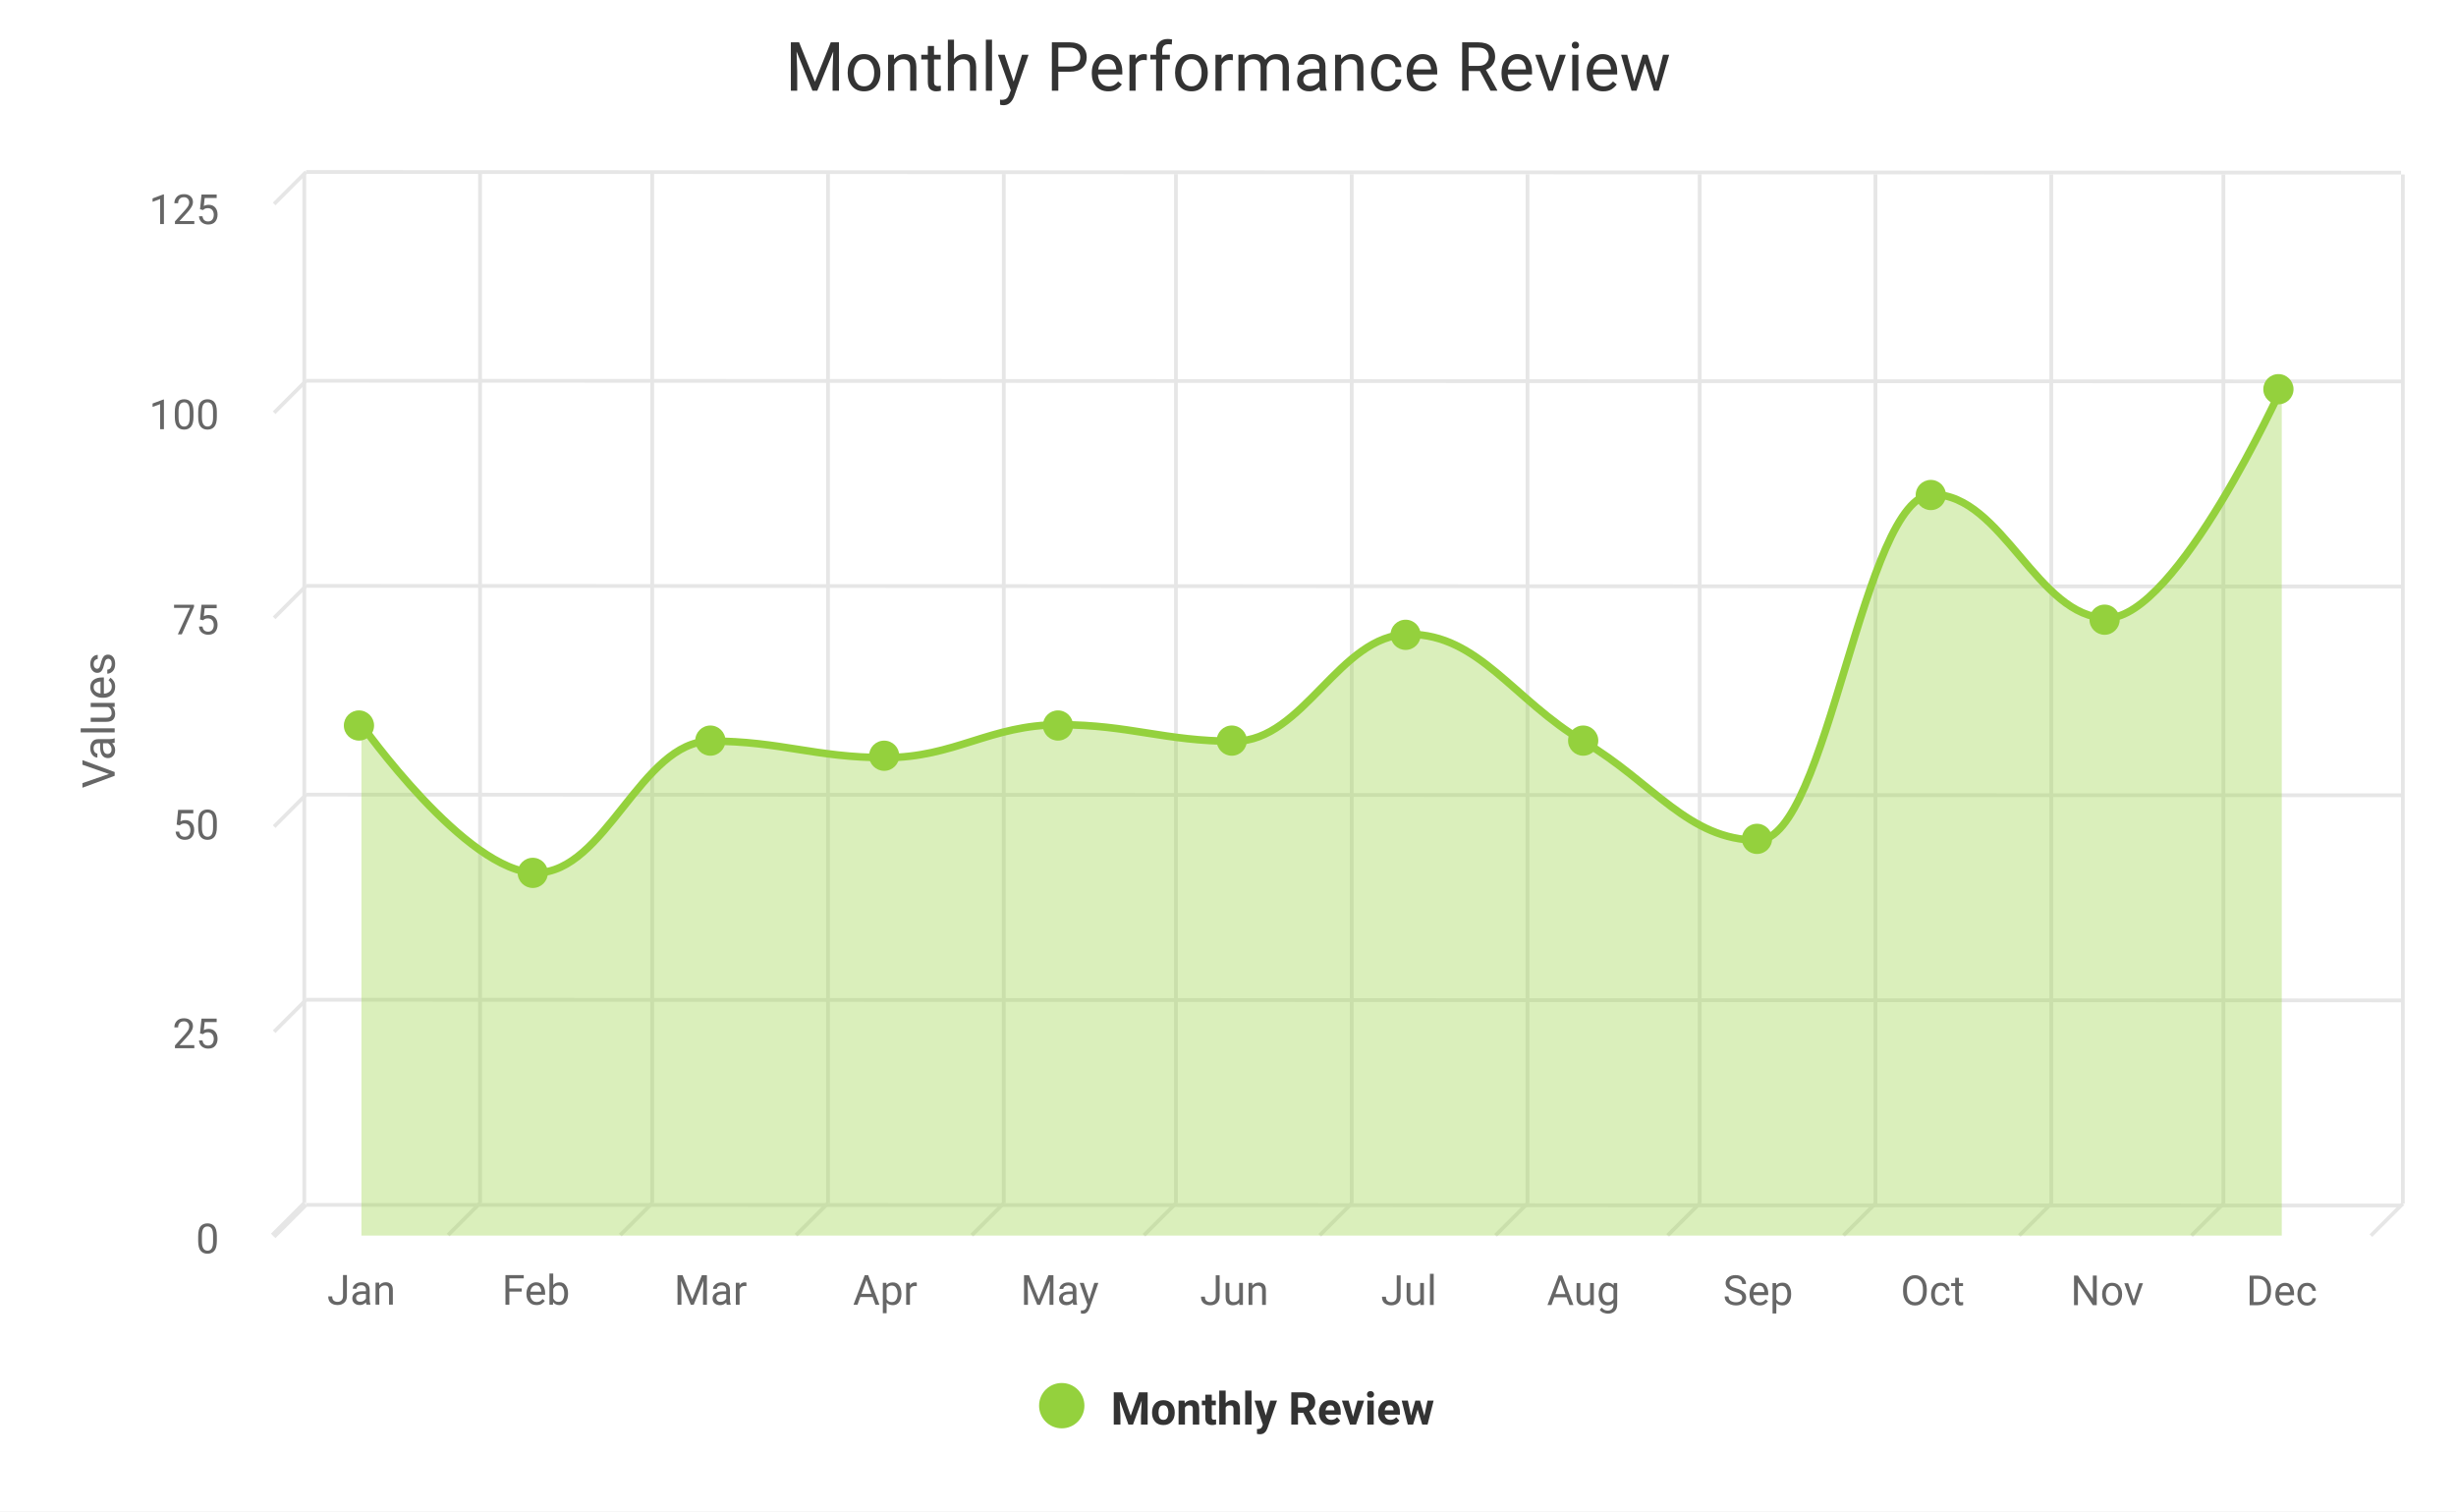
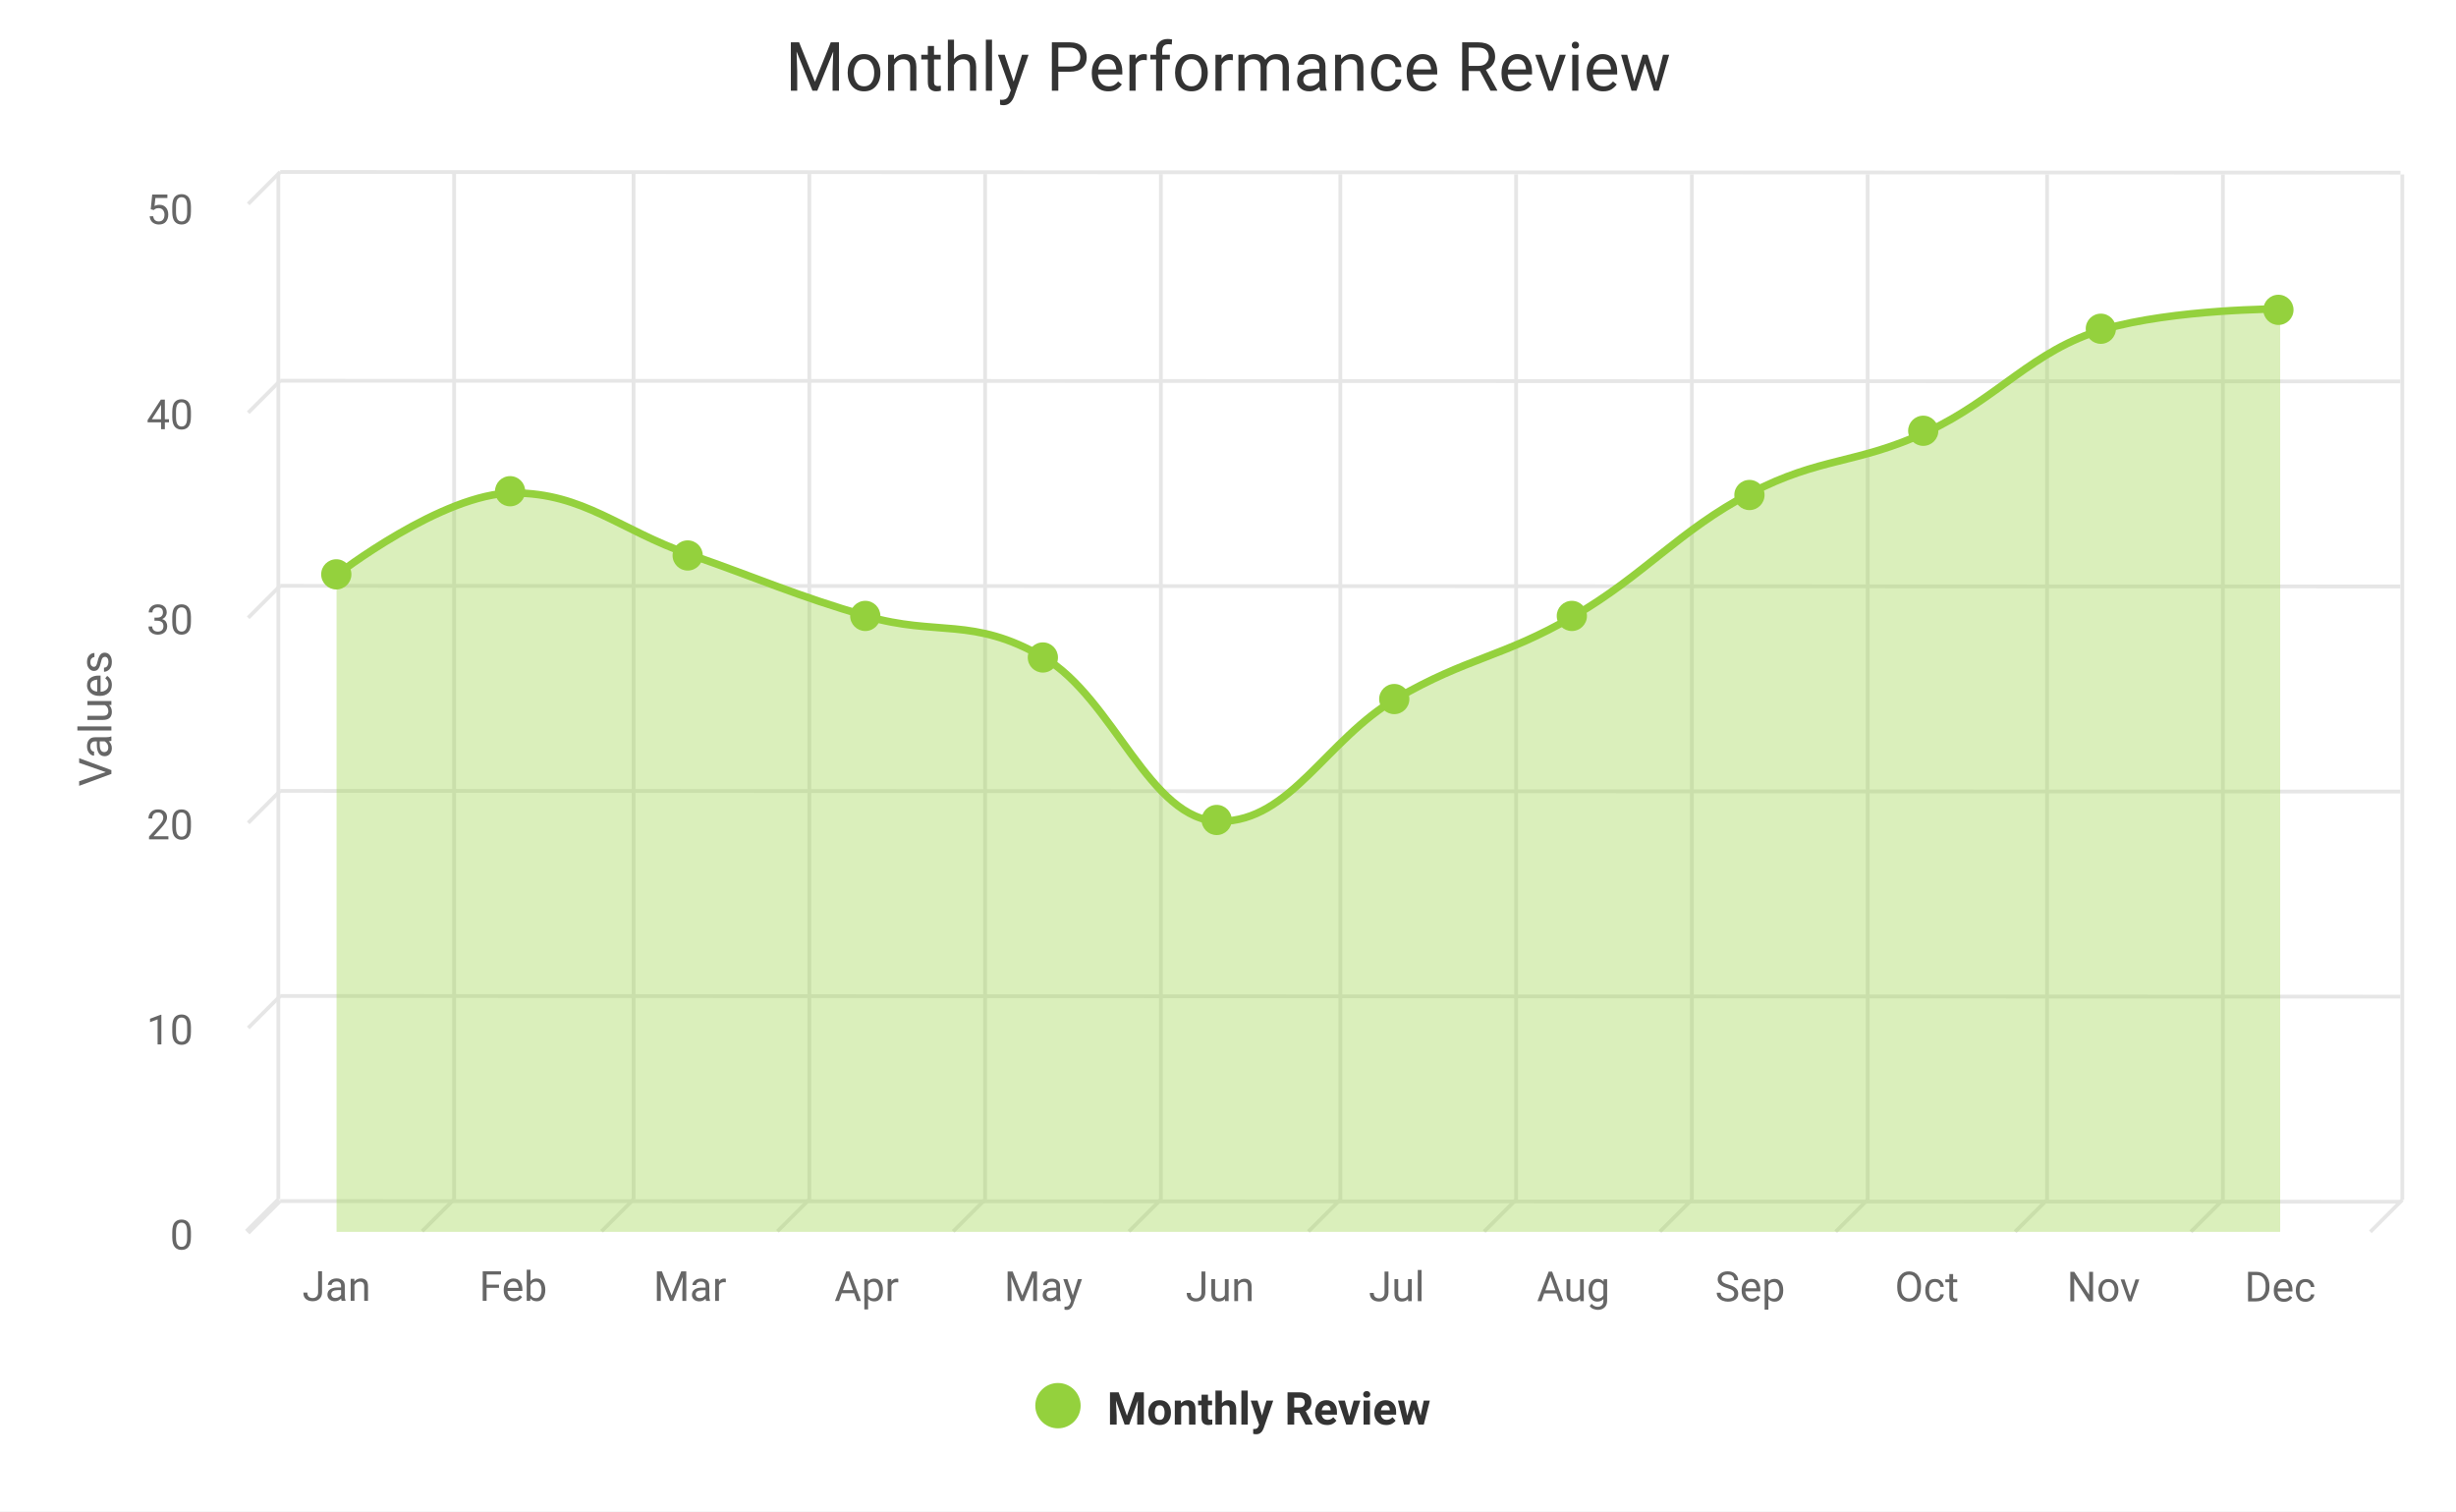
<svg xmlns="http://www.w3.org/2000/svg" version="1.1" class="highcharts-root" style="font-family: Roboto; font-size: 12px;" width="650" height="400" viewBox="0 0 650 400" aria-label="Interactive chart" aria-hidden="false">
  <defs aria-hidden="true">
-     <clipPath id="highcharts-kb8c72h-1625-">
+     <clipPath id="highcharts-o9u6zjk-2485-">
      <rect x="0" y="0" width="650" height="400" fill="none" />
    </clipPath>
-     <clipPath id="highcharts-kb8c72h-1638-">
+     <clipPath id="highcharts-o9u6zjk-2498-">
      <rect x="0" y="0" width="650" height="400" fill="none" />
    </clipPath>
  </defs>
  <rect fill="#ffffff" class="highcharts-background" x="0" y="0" width="650" height="400" rx="0" ry="0" aria-hidden="true" />
  <g stroke-linejoin="round" class="highcharts-3d-frame highcharts-3d-frame-bottom" data-z-index="-1000" aria-hidden="true">
-     <path fill="none" d="M 71.582 327.8 L 626.99 327.969 L 635.466 319.494 L 80.058 319.325 Z" visibility="hidden" />
-     <path fill="none" d="M 81.01 318.373 L 635.449 318.542 L 626.99 327 L 72.551 326.831 Z" />
-     <path fill="none" d="M 71.582 327.8 L 80.058 319.325 L 81.01 318.373 L 72.551 326.831 Z" visibility="hidden" />
-     <path fill="none" d="M 635.466 319.494 L 626.99 327.969 L 626.99 327 L 635.449 318.542 Z" />
-     <path fill="none" d="M 626.99 327.969 L 71.582 327.8 L 72.551 326.831 L 626.99 327 Z" />
-     <path fill="none" d="M 80.058 319.325 L 635.466 319.494 L 635.449 318.542 L 81.01 318.373 Z" visibility="hidden" />
+     <path fill="none" d="M 64.723 326.798 L 626.85 326.969 L 635.325 318.495 L 73.198 318.324 Z" visibility="hidden" />
+     <path fill="none" d="M 74.15 317.372 L 635.308 317.543 L 626.85 326 L 65.692 325.829 Z" />
+     <path fill="none" d="M 64.723 326.798 L 73.198 318.324 L 74.15 317.372 L 65.692 325.829 Z" visibility="hidden" />
+     <path fill="none" d="M 635.325 318.495 L 626.85 326.969 L 626.85 326 L 635.308 317.543 Z" />
+     <path fill="none" d="M 626.85 326.969 L 64.723 326.798 L 65.692 325.829 L 626.85 326 Z" />
+     <path fill="none" d="M 73.198 318.324 L 635.325 318.495 L 635.308 317.543 L 74.15 317.372 Z" visibility="hidden" />
  </g>
  <g stroke-linejoin="round" class="highcharts-3d-frame highcharts-3d-frame-left" data-z-index="-1000" aria-hidden="true">
-     <path fill="none" d="M 71.582 327.8 L 72.551 326.831 L 81.01 318.373 L 80.058 319.325 Z" visibility="hidden" />
-     <path fill="none" d="M 80.058 45.983 L 81.01 46 L 72.551 54.458 L 71.582 54.458 Z" />
-     <path fill="none" d="M 80.058 319.325 L 80.058 45.983 L 71.582 54.458 L 71.582 327.8 Z" visibility="hidden" />
-     <path fill="none" d="M 81.01 46 L 81.01 318.373 L 72.551 326.831 L 72.551 54.458 Z" />
-     <path fill="none" d="M 71.582 327.8 L 71.582 54.458 L 72.551 54.458 L 72.551 326.831 Z" />
-     <path fill="none" d="M 80.058 45.983 L 80.058 319.325 L 81.01 318.373 L 81.01 46 Z" visibility="hidden" />
+     <path fill="none" d="M 64.723 326.798 L 65.692 325.829 L 74.15 317.372 L 73.198 318.324 Z" visibility="hidden" />
+     <path fill="none" d="M 73.198 45.983 L 74.15 46 L 65.692 54.457 L 64.723 54.457 Z" />
+     <path fill="none" d="M 73.198 318.324 L 73.198 45.983 L 64.723 54.457 L 64.723 326.798 Z" visibility="hidden" />
+     <path fill="none" d="M 74.15 46 L 74.15 317.372 L 65.692 325.829 L 65.692 54.457 Z" />
+     <path fill="none" d="M 64.723 326.798 L 64.723 54.457 L 65.692 54.457 L 65.692 325.829 Z" />
+     <path fill="none" d="M 73.198 45.983 L 73.198 318.324 L 74.15 317.372 L 74.15 46 Z" visibility="hidden" />
  </g>
  <g stroke-linejoin="round" class="highcharts-3d-frame highcharts-3d-frame-back" data-z-index="-1000" aria-hidden="true">
-     <path fill="none" d="M 635.466 319.494 L 80.058 319.325 L 81.01 318.373 L 635.449 318.542 Z" visibility="hidden" />
-     <path fill="none" d="M 80.058 45.983 L 635.466 46.152 L 635.449 46.169 L 81.01 46 Z" />
-     <path fill="none" d="M 80.058 319.325 L 80.058 45.983 L 81.01 46 L 81.01 318.373 Z" visibility="hidden" />
-     <path fill="none" d="M 635.466 46.152 L 635.466 319.494 L 635.449 318.542 L 635.449 46.169 Z" />
-     <path fill="none" d="M 81.01 46 L 635.449 46.169 L 635.449 318.542 L 81.01 318.373 Z" />
-     <path fill="none" d="M 80.058 319.325 L 635.466 319.494 L 635.466 46.152 L 80.058 45.983 Z" visibility="hidden" />
+     <path fill="none" d="M 635.325 318.495 L 73.198 318.324 L 74.15 317.372 L 635.308 317.543 Z" visibility="hidden" />
+     <path fill="none" d="M 73.198 45.983 L 635.325 46.154 L 635.308 46.171 L 74.15 46 Z" />
+     <path fill="none" d="M 73.198 318.324 L 73.198 45.983 L 74.15 46 L 74.15 317.372 Z" visibility="hidden" />
+     <path fill="none" d="M 635.325 46.154 L 635.325 318.495 L 635.308 317.543 L 635.308 46.171 Z" />
+     <path fill="none" d="M 74.15 46 L 635.308 46.171 L 635.308 317.543 L 74.15 317.372 Z" />
+     <path fill="none" d="M 73.198 318.324 L 635.325 318.495 L 635.325 46.154 L 73.198 45.983 Z" visibility="hidden" />
  </g>
-   <rect fill="none" class="highcharts-plot-background" x="68" y="46" width="572" height="281" aria-hidden="true" />
+   <rect fill="none" class="highcharts-plot-background" x="61" y="46" width="579" height="280" aria-hidden="true" />
  <g class="highcharts-pane-group" data-z-index="0" aria-hidden="true" />
  <g class="highcharts-grid highcharts-xaxis-grid" data-z-index="1" aria-hidden="true">
-     <path fill="none" stroke="#e6e6e6" stroke-width="1" stroke-dasharray="none" data-z-index="1" class="highcharts-grid-line" d="M 127.052 46.014 L 127.052 318.387 M 118.593 326.845 L 127.052 318.387" opacity="1" />
-     <path fill="none" stroke="#e6e6e6" stroke-width="1" stroke-dasharray="none" data-z-index="1" class="highcharts-grid-line" d="M 172.609 46.028 L 172.609 318.401 M 164.15 326.859 L 172.609 318.401" opacity="1" />
-     <path fill="none" stroke="#e6e6e6" stroke-width="1" stroke-dasharray="none" data-z-index="1" class="highcharts-grid-line" d="M 219.135 46.042 L 219.135 318.415 M 210.676 326.873 L 219.135 318.415" opacity="1" />
-     <path fill="none" stroke="#e6e6e6" stroke-width="1" stroke-dasharray="none" data-z-index="1" class="highcharts-grid-line" d="M 265.662 46.056 L 265.662 318.429 M 257.202 326.887 L 265.662 318.429" opacity="1" />
-     <path fill="none" stroke="#e6e6e6" stroke-width="1" stroke-dasharray="none" data-z-index="1" class="highcharts-grid-line" d="M 311.219 46.07 L 311.219 318.443 M 302.759 326.901 L 311.219 318.443" opacity="1" />
-     <path fill="none" stroke="#e6e6e6" stroke-width="1" stroke-dasharray="none" data-z-index="1" class="highcharts-grid-line" d="M 357.745 46.084 L 357.745 318.457 M 349.286 326.915 L 357.745 318.457" opacity="1" />
-     <path fill="none" stroke="#e6e6e6" stroke-width="1" stroke-dasharray="none" data-z-index="1" class="highcharts-grid-line" d="M 404.271 46.098 L 404.271 318.471 M 395.812 326.93 L 404.271 318.471" opacity="1" />
-     <path fill="none" stroke="#e6e6e6" stroke-width="1" stroke-dasharray="none" data-z-index="1" class="highcharts-grid-line" d="M 449.828 46.112 L 449.828 318.485 M 441.369 326.943 L 449.828 318.485" opacity="1" />
-     <path fill="none" stroke="#e6e6e6" stroke-width="1" stroke-dasharray="none" data-z-index="1" class="highcharts-grid-line" d="M 496.355 46.127 L 496.355 318.499 M 487.895 326.958 L 496.355 318.499" opacity="1" />
-     <path fill="none" stroke="#e6e6e6" stroke-width="1" stroke-dasharray="none" data-z-index="1" class="highcharts-grid-line" d="M 542.881 46.141 L 542.881 318.514 M 534.422 326.972 L 542.881 318.514" opacity="1" />
-     <path fill="none" stroke="#e6e6e6" stroke-width="1" stroke-dasharray="none" data-z-index="1" class="highcharts-grid-line" d="M 588.438 46.155 L 588.438 318.527 M 579.979 326.986 L 588.438 318.527" opacity="1" />
-     <path fill="none" stroke="#e6e6e6" stroke-width="1" stroke-dasharray="none" data-z-index="1" class="highcharts-grid-line" d="M 635.934 46.169 L 635.934 318.542 M 627.474 327 L 635.934 318.542" opacity="1" />
-     <path fill="none" stroke="#e6e6e6" stroke-width="1" stroke-dasharray="none" data-z-index="1" class="highcharts-grid-line" d="M 80.526 46 L 80.526 318.373 M 72.066 326.831 L 80.526 318.373" opacity="1" />
+     <path fill="none" stroke="#e6e6e6" stroke-width="1" stroke-dasharray="none" data-z-index="1" class="highcharts-grid-line" d="M 120.187 46.014 L 120.187 317.386 M 111.728 325.843 L 120.187 317.386" opacity="1" />
+     <path fill="none" stroke="#e6e6e6" stroke-width="1" stroke-dasharray="none" data-z-index="1" class="highcharts-grid-line" d="M 167.677 46.028 L 167.677 317.4 M 159.218 325.858 L 167.677 317.4" opacity="1" />
+     <path fill="none" stroke="#e6e6e6" stroke-width="1" stroke-dasharray="none" data-z-index="1" class="highcharts-grid-line" d="M 214.197 46.043 L 214.197 317.414 M 205.739 325.872 L 214.197 317.414" opacity="1" />
+     <path fill="none" stroke="#e6e6e6" stroke-width="1" stroke-dasharray="none" data-z-index="1" class="highcharts-grid-line" d="M 260.718 46.057 L 260.718 317.429 M 252.26 325.886 L 260.718 317.429" opacity="1" />
+     <path fill="none" stroke="#e6e6e6" stroke-width="1" stroke-dasharray="none" data-z-index="1" class="highcharts-grid-line" d="M 307.239 46.071 L 307.239 317.443 M 298.781 325.9 L 307.239 317.443" opacity="1" />
+     <path fill="none" stroke="#e6e6e6" stroke-width="1" stroke-dasharray="none" data-z-index="1" class="highcharts-grid-line" d="M 354.729 46.085 L 354.729 317.457 M 346.271 325.915 L 354.729 317.457" opacity="1" />
+     <path fill="none" stroke="#e6e6e6" stroke-width="1" stroke-dasharray="none" data-z-index="1" class="highcharts-grid-line" d="M 401.25 46.1 L 401.25 317.471 M 392.792 325.929 L 401.25 317.471" opacity="1" />
+     <path fill="none" stroke="#e6e6e6" stroke-width="1" stroke-dasharray="none" data-z-index="1" class="highcharts-grid-line" d="M 447.771 46.114 L 447.771 317.486 M 439.312 325.943 L 447.771 317.486" opacity="1" />
+     <path fill="none" stroke="#e6e6e6" stroke-width="1" stroke-dasharray="none" data-z-index="1" class="highcharts-grid-line" d="M 494.292 46.128 L 494.292 317.5 M 485.833 325.957 L 494.292 317.5" opacity="1" />
+     <path fill="none" stroke="#e6e6e6" stroke-width="1" stroke-dasharray="none" data-z-index="1" class="highcharts-grid-line" d="M 541.782 46.142 L 541.782 317.514 M 533.323 325.972 L 541.782 317.514" opacity="1" />
+     <path fill="none" stroke="#e6e6e6" stroke-width="1" stroke-dasharray="none" data-z-index="1" class="highcharts-grid-line" d="M 588.303 46.157 L 588.303 317.528 M 579.844 325.986 L 588.303 317.528" opacity="1" />
+     <path fill="none" stroke="#e6e6e6" stroke-width="1" stroke-dasharray="none" data-z-index="1" class="highcharts-grid-line" d="M 635.793 46.171 L 635.793 317.543 M 627.334 326 L 635.793 317.543" opacity="1" />
+     <path fill="none" stroke="#e6e6e6" stroke-width="1" stroke-dasharray="none" data-z-index="1" class="highcharts-grid-line" d="M 73.666 46 L 73.666 317.372 M 65.207 325.829 L 73.666 317.372" opacity="1" />
  </g>
  <g class="highcharts-grid highcharts-zaxis-grid" data-z-index="1" aria-hidden="true" />
  <g class="highcharts-grid highcharts-yaxis-grid" data-z-index="1" aria-hidden="true">
-     <path fill="none" stroke="#e6e6e6" stroke-width="1" stroke-dasharray="none" data-z-index="1" class="highcharts-grid-line" d="M 81.01 318.857 L 635.449 319.026 M 72.551 327.316 L 81.01 318.857" opacity="1" />
-     <path fill="none" stroke="#e6e6e6" stroke-width="1" stroke-dasharray="none" data-z-index="1" class="highcharts-grid-line" d="M 81.01 264.577 L 635.449 264.746 M 72.551 273.035 L 81.01 264.577" opacity="1" />
-     <path fill="none" stroke="#e6e6e6" stroke-width="1" stroke-dasharray="none" data-z-index="1" class="highcharts-grid-line" d="M 81.01 210.296 L 635.449 210.465 M 72.551 218.754 L 81.01 210.296" opacity="1" />
-     <path fill="none" stroke="#e6e6e6" stroke-width="1" stroke-dasharray="none" data-z-index="1" class="highcharts-grid-line" d="M 81.01 155.046 L 635.449 155.215 M 72.551 163.504 L 81.01 155.046" opacity="1" />
-     <path fill="none" stroke="#e6e6e6" stroke-width="1" stroke-dasharray="none" data-z-index="1" class="highcharts-grid-line" d="M 81.01 100.765 L 635.449 100.934 M 72.551 109.224 L 81.01 100.765" opacity="1" />
-     <path fill="none" stroke="#e6e6e6" stroke-width="1" stroke-dasharray="none" data-z-index="1" class="highcharts-grid-line" d="M 81.01 45.515 L 635.449 45.684 M 72.551 53.974 L 81.01 45.515" opacity="1" />
+     <path fill="none" stroke="#e6e6e6" stroke-width="1" stroke-dasharray="none" data-z-index="1" class="highcharts-grid-line" d="M 74.15 317.856 L 635.308 318.027 M 65.692 326.314 L 74.15 317.856" opacity="1" />
+     <path fill="none" stroke="#e6e6e6" stroke-width="1" stroke-dasharray="none" data-z-index="1" class="highcharts-grid-line" d="M 74.15 263.582 L 635.308 263.753 M 65.692 272.039 L 74.15 263.582" opacity="1" />
+     <path fill="none" stroke="#e6e6e6" stroke-width="1" stroke-dasharray="none" data-z-index="1" class="highcharts-grid-line" d="M 74.15 209.308 L 635.308 209.479 M 65.692 217.765 L 74.15 209.308" opacity="1" />
+     <path fill="none" stroke="#e6e6e6" stroke-width="1" stroke-dasharray="none" data-z-index="1" class="highcharts-grid-line" d="M 74.15 155.033 L 635.308 155.204 M 65.692 163.491 L 74.15 155.033" opacity="1" />
+     <path fill="none" stroke="#e6e6e6" stroke-width="1" stroke-dasharray="none" data-z-index="1" class="highcharts-grid-line" d="M 74.15 100.759 L 635.308 100.93 M 65.692 109.216 L 74.15 100.759" opacity="1" />
+     <path fill="none" stroke="#e6e6e6" stroke-width="1" stroke-dasharray="none" data-z-index="1" class="highcharts-grid-line" d="M 74.15 45.515 L 635.308 45.686 M 65.692 53.973 L 74.15 45.515" opacity="1" />
  </g>
-   <rect fill="none" class="highcharts-plot-border" data-z-index="1" x="68" y="46" width="572" height="281" aria-hidden="true" />
+   <rect fill="none" class="highcharts-plot-border" data-z-index="1" x="61" y="46" width="579" height="280" aria-hidden="true" />
  <g class="highcharts-axis highcharts-xaxis" data-z-index="2" aria-hidden="true">
    <path fill="none" class="highcharts-axis-line" stroke="#ccd6eb" stroke-width="1" data-z-index="7" d="M 0 0" />
  </g>
  <g class="highcharts-axis highcharts-zaxis" data-z-index="2" aria-hidden="true">
    <path fill="none" class="highcharts-axis-line" data-z-index="7" d="M 0 0" />
  </g>
  <g class="highcharts-axis highcharts-yaxis" data-z-index="2" aria-hidden="true">
-     <text x="30.35" data-z-index="7" text-anchor="middle" transform="translate(0,0) rotate(270 30.34972 190.6447)" class="highcharts-axis-title" style="color: rgb(102, 102, 102); fill: rgb(102, 102, 102);" y="190.645" z="12.55">Values</text>
+     <text x="29.478" data-z-index="7" text-anchor="middle" transform="translate(0,0) rotate(270 29.47804 190.1432)" class="highcharts-axis-title" style="color: rgb(102, 102, 102); fill: rgb(102, 102, 102);" y="190.143" z="12.637">Values</text>
    <path fill="none" class="highcharts-axis-line" data-z-index="7" d="M 0 0" />
  </g>
  <g class="highcharts-series-group" data-z-index="3" aria-hidden="false">
-     <g class="highcharts-series highcharts-series-0 highcharts-areaspline-series" data-z-index="0.1" opacity="1" transform="translate(68,46) scale(1 1)" clip-path="url(#highcharts-kb8c72h-1638-)" aria-hidden="true">
-       <path fill="rgb(148,209,61)" fill-opacity="0.35" d="M 27.653 145.741 C 27.653 145.741 55.374 184.977 73.856 184.977 C 92.337 184.977 101.578 150.127 120.059 150.127 C 138.54 150.127 147.781 154.499 166.262 154.499 C 184.743 154.499 193.984 145.798 212.465 145.798 C 230.947 145.798 240.187 150.17 258.669 150.17 C 277.15 150.17 286.391 121.857 304.872 121.857 C 323.353 121.857 332.594 139.297 351.075 150.198 C 369.556 161.098 378.797 176.36 397.278 176.36 C 415.76 176.36 425 84.856 443.481 84.856 C 461.963 84.856 471.203 117.555 489.685 117.555 C 508.166 117.555 535.888 56.558 535.888 56.558 L 535.888 281 C 535.888 281 508.166 281 489.685 281 C 471.203 281 461.963 281 443.481 281 C 425 281 415.76 281 397.278 281 C 378.797 281 369.556 281 351.075 281 C 332.594 281 323.353 281 304.872 281 C 286.391 281 277.15 281 258.669 281 C 240.187 281 230.947 281 212.465 281 C 193.984 281 184.743 281 166.262 281 C 147.781 281 138.54 281 120.059 281 C 101.578 281 92.337 281 73.856 281 C 55.374 281 27.653 281 27.653 281 Z" class="highcharts-area" data-z-index="0" />
-       <path fill="none" d="M 27.653 145.741 C 27.653 145.741 55.374 184.977 73.856 184.977 C 92.337 184.977 101.578 150.127 120.059 150.127 C 138.54 150.127 147.781 154.499 166.262 154.499 C 184.743 154.499 193.984 145.798 212.465 145.798 C 230.947 145.798 240.187 150.17 258.669 150.17 C 277.15 150.17 286.391 121.857 304.872 121.857 C 323.353 121.857 332.594 139.297 351.075 150.198 C 369.556 161.098 378.797 176.36 397.278 176.36 C 415.76 176.36 425 84.856 443.481 84.856 C 461.963 84.856 471.203 117.555 489.685 117.555 C 508.166 117.555 535.888 56.558 535.888 56.558" class="highcharts-graph" data-z-index="1" stroke="#94d13d" stroke-width="2" stroke-linejoin="round" stroke-linecap="round" />
+     <g class="highcharts-series highcharts-series-0 highcharts-areaspline-series" data-z-index="0.1" opacity="1" transform="translate(61,46) scale(1 1)" clip-path="url(#highcharts-o9u6zjk-2498-)" aria-hidden="true">
+       <path fill="rgb(148,209,61)" fill-opacity="0.35" d="M 28.073 106.158 C 28.073 106.158 56.131 84.463 74.836 84.463 C 93.542 84.463 102.894 94.241 121.6 100.759 C 140.305 107.278 149.658 111.623 168.363 117.056 C 187.068 122.489 196.421 117.064 215.126 127.925 C 233.831 138.786 243.184 171.359 261.889 171.359 C 280.594 171.359 289.947 149.658 308.652 138.808 C 327.358 127.959 336.71 127.962 355.415 117.113 C 374.121 106.264 383.473 94.326 402.179 84.562 C 420.884 74.799 430.237 76.973 448.942 68.294 C 467.647 59.616 477 46.585 495.705 41.171 C 514.41 35.758 542.468 35.758 542.468 35.758 L 542.468 280 C 542.468 280 514.41 280 495.705 280 C 477 280 467.647 280 448.942 280 C 430.237 280 420.884 280 402.179 280 C 383.473 280 374.121 280 355.415 280 C 336.71 280 327.358 280 308.652 280 C 289.947 280 280.594 280 261.889 280 C 243.184 280 233.831 280 215.126 280 C 196.421 280 187.068 280 168.363 280 C 149.658 280 140.305 280 121.6 280 C 102.894 280 93.542 280 74.836 280 C 56.131 280 28.073 280 28.073 280 Z" class="highcharts-area" data-z-index="0" />
+       <path fill="none" d="M 28.073 106.158 C 28.073 106.158 56.131 84.463 74.836 84.463 C 93.542 84.463 102.894 94.241 121.6 100.759 C 140.305 107.278 149.658 111.623 168.363 117.056 C 187.068 122.489 196.421 117.064 215.126 127.925 C 233.831 138.786 243.184 171.359 261.889 171.359 C 280.594 171.359 289.947 149.658 308.652 138.808 C 327.358 127.959 336.71 127.962 355.415 117.113 C 374.121 106.264 383.473 94.326 402.179 84.562 C 420.884 74.799 430.237 76.973 448.942 68.294 C 467.647 59.616 477 46.585 495.705 41.171 C 514.41 35.758 542.468 35.758 542.468 35.758" class="highcharts-graph" data-z-index="1" stroke="#94d13d" stroke-width="2" stroke-linejoin="round" stroke-linecap="round" />
    </g>
-     <g class="highcharts-markers highcharts-series-0 highcharts-areaspline-series" data-z-index="0.1" opacity="1" transform="translate(68,46) scale(1 1)" clip-path="none" aria-hidden="false">
-       <path fill="#94d13d" d="M 27 150 A 4 4 0 1 1 27.004 150 Z" opacity="1" class="highcharts-point" tabindex="-1" role="img" aria-label="Jan, 62 units. Monthly Review." style="outline: none;" />
-       <path fill="#94d13d" d="M 73 189 A 4 4 0 1 1 73.004 189 Z" opacity="1" class="highcharts-point" tabindex="-1" role="img" aria-label="Feb, 44 units. Monthly Review." style="outline: none;" />
-       <path fill="#94d13d" d="M 120 154 A 4 4 0 1 1 120.004 154 Z" opacity="1" class="highcharts-point" tabindex="-1" role="img" aria-label="Mar, 60 units. Monthly Review." style="outline: none;" />
-       <path fill="#94d13d" d="M 166 158 A 4 4 0 1 1 166.004 158 Z" opacity="1" class="highcharts-point" tabindex="-1" role="img" aria-label="Apr, 58 units. Monthly Review." style="outline: none;" />
-       <path fill="#94d13d" d="M 212 150 A 4 4 0 1 1 212.004 150 Z" opacity="1" class="highcharts-point" tabindex="-1" role="img" aria-label="May, 62 units. Monthly Review." style="outline: none;" />
-       <path fill="#94d13d" d="M 258 154 A 4 4 0 1 1 258.004 154 Z" opacity="1" class="highcharts-point" tabindex="-1" role="img" aria-label="Jun, 60 units. Monthly Review." style="outline: none;" />
-       <path fill="#94d13d" d="M 304 126 A 4 4 0 1 1 304.004 126 Z" opacity="1" class="highcharts-point" tabindex="-1" role="img" aria-label="Jul, 73 units. Monthly Review." style="outline: none;" />
-       <path fill="#94d13d" d="M 351 154 A 4 4 0 1 1 351.004 154 Z" opacity="1" class="highcharts-point" tabindex="-1" role="img" aria-label="Aug, 60 units. Monthly Review." style="outline: none;" />
-       <path fill="#94d13d" d="M 397 180 A 4 4 0 1 1 397.004 180 Z" opacity="1" class="highcharts-point" tabindex="-1" role="img" aria-label="Sep, 48 units. Monthly Review." style="outline: none;" />
-       <path fill="#94d13d" d="M 443 89 A 4 4 0 1 1 443.004 89 Z" opacity="1" class="highcharts-point" tabindex="-1" role="img" aria-label="Oct, 90 units. Monthly Review." style="outline: none;" />
-       <path fill="#94d13d" d="M 489 122 A 4 4 0 1 1 489.004 122 Z" opacity="1" class="highcharts-point" tabindex="-1" role="img" aria-label="Nov, 75 units. Monthly Review." style="outline: none;" />
-       <path fill="#94d13d" d="M 535 61 A 4 4 0 1 1 535.004 61 Z" opacity="1" class="highcharts-point" tabindex="-1" role="img" aria-label="Dec, 103 units. Monthly Review." style="outline: none;" />
+     <g class="highcharts-markers highcharts-series-0 highcharts-areaspline-series" data-z-index="0.1" opacity="1" transform="translate(61,46) scale(1 1)" clip-path="none" aria-hidden="false">
+       <path fill="#94d13d" d="M 28 110 A 4 4 0 1 1 28.004 110 Z" opacity="1" class="highcharts-point" tabindex="-1" role="img" aria-label="Jan, 32 units. Monthly Review." style="outline: none;" />
+       <path fill="#94d13d" d="M 74 88 A 4 4 0 1 1 74.004 88 Z" opacity="1" class="highcharts-point" tabindex="-1" role="img" aria-label="Feb, 36 units. Monthly Review." style="outline: none;" />
+       <path fill="#94d13d" d="M 121 105 A 4 4 0 1 1 121.004 105 Z" opacity="1" class="highcharts-point" tabindex="-1" role="img" aria-label="Mar, 33 units. Monthly Review." style="outline: none;" />
+       <path fill="#94d13d" d="M 168 121 A 4 4 0 1 1 168.004 121 Z" opacity="1" class="highcharts-point" tabindex="-1" role="img" aria-label="Apr, 30 units. Monthly Review." style="outline: none;" />
+       <path fill="#94d13d" d="M 215 132 A 4 4 0 1 1 215.004 132 Z" opacity="1" class="highcharts-point" tabindex="-1" role="img" aria-label="May, 28 units. Monthly Review." style="outline: none;" />
+       <path fill="#94d13d" d="M 261 175 A 4 4 0 1 1 261.004 175 Z" opacity="1" class="highcharts-point" tabindex="-1" role="img" aria-label="Jun, 20 units. Monthly Review." style="outline: none;" />
+       <path fill="#94d13d" d="M 308 143 A 4 4 0 1 1 308.004 143 Z" opacity="1" class="highcharts-point" tabindex="-1" role="img" aria-label="Jul, 26 units. Monthly Review." style="outline: none;" />
+       <path fill="#94d13d" d="M 355 121 A 4 4 0 1 1 355.004 121 Z" opacity="1" class="highcharts-point" tabindex="-1" role="img" aria-label="Aug, 30 units. Monthly Review." style="outline: none;" />
+       <path fill="#94d13d" d="M 402 89 A 4 4 0 1 1 402.004 89 Z" opacity="1" class="highcharts-point" tabindex="-1" role="img" aria-label="Sep, 36 units. Monthly Review." style="outline: none;" />
+       <path fill="#94d13d" d="M 448 72 A 4 4 0 1 1 448.004 72 Z" opacity="1" class="highcharts-point" tabindex="-1" role="img" aria-label="Oct, 39 units. Monthly Review." style="outline: none;" />
+       <path fill="#94d13d" d="M 495 45 A 4 4 0 1 1 495.004 45 Z" opacity="1" class="highcharts-point" tabindex="-1" role="img" aria-label="Nov, 44 units. Monthly Review." style="outline: none;" />
+       <path fill="#94d13d" d="M 542 40 A 4 4 0 1 1 542.004 40 Z" opacity="1" class="highcharts-point" tabindex="-1" role="img" aria-label="Dec, 45 units. Monthly Review." style="outline: none;" />
    </g>
  </g>
  <text x="325" text-anchor="middle" class="highcharts-title" data-z-index="4" style="color: rgb(51, 51, 51); font-size: 18px; fill: rgb(51, 51, 51);" y="24" aria-hidden="true">Monthly Performance Review</text>
  <text x="325" text-anchor="middle" class="highcharts-subtitle" data-z-index="4" style="color: rgb(102, 102, 102); fill: rgb(102, 102, 102);" y="45" aria-hidden="true" />
  <text x="10" text-anchor="start" class="highcharts-caption" data-z-index="4" style="color: rgb(102, 102, 102); fill: rgb(102, 102, 102);" y="397" aria-hidden="true" />
-   <g class="highcharts-legend highcharts-no-tooltip" data-z-index="7" transform="translate(265,359)" aria-hidden="true">
-     <rect fill="none" class="highcharts-legend-box" rx="0" ry="0" x="0" y="0" width="120" height="26" />
+   <g class="highcharts-legend highcharts-no-tooltip" data-z-index="7" transform="translate(264,359)" aria-hidden="true">
+     <rect fill="none" class="highcharts-legend-box" rx="0" ry="0" x="0" y="0" width="121" height="26" />
    <g data-z-index="1">
      <g>
        <g class="highcharts-legend-item highcharts-areaspline-series highcharts-color-undefined highcharts-series-0" data-z-index="1" transform="translate(8,3)">
          <text x="21" text-anchor="start" data-z-index="2" y="15" style="color: rgb(51, 51, 51); cursor: pointer; font-size: 12px; font-weight: bold; fill: rgb(51, 51, 51);">Monthly Review</text>
          <rect x="2" y="4" width="12" height="12" fill="#94d13d" rx="6" ry="6" class="highcharts-point" data-z-index="3" />
        </g>
      </g>
    </g>
  </g>
  <g class="highcharts-axis-labels highcharts-xaxis-labels" data-z-index="7" aria-hidden="true">
-     <text x="95.653" text-anchor="middle" transform="translate(0,0)" style="color: rgb(102, 102, 102); cursor: default; font-size: 11px; fill: rgb(102, 102, 102);" y="345.258" z="14.524" opacity="1">Jan</text>
-     <text x="141.856" text-anchor="middle" transform="translate(0,0)" style="color: rgb(102, 102, 102); cursor: default; font-size: 11px; fill: rgb(102, 102, 102);" y="345.272" z="13.718" opacity="1">Feb</text>
-     <text x="188.059" text-anchor="middle" transform="translate(0,0)" style="color: rgb(102, 102, 102); cursor: default; font-size: 11px; fill: rgb(102, 102, 102);" y="345.286" z="12.912" opacity="1">Mar</text>
-     <text x="234.262" text-anchor="middle" transform="translate(0,0)" style="color: rgb(102, 102, 102); cursor: default; font-size: 11px; fill: rgb(102, 102, 102);" y="345.3" z="12.105" opacity="1">Apr</text>
-     <text x="280.465" text-anchor="middle" transform="translate(0,0)" style="color: rgb(102, 102, 102); cursor: default; font-size: 11px; fill: rgb(102, 102, 102);" y="345.314" z="11.299" opacity="1">May</text>
-     <text x="326.669" text-anchor="middle" transform="translate(0,0)" style="color: rgb(102, 102, 102); cursor: default; font-size: 11px; fill: rgb(102, 102, 102);" y="345.328" z="10.493" opacity="1">Jun</text>
-     <text x="372.872" text-anchor="middle" transform="translate(0,0)" style="color: rgb(102, 102, 102); cursor: default; font-size: 11px; fill: rgb(102, 102, 102);" y="345.342" z="9.686" opacity="1">Jul</text>
-     <text x="419.075" text-anchor="middle" transform="translate(0,0)" style="color: rgb(102, 102, 102); cursor: default; font-size: 11px; fill: rgb(102, 102, 102);" y="345.356" z="8.88" opacity="1">Aug</text>
-     <text x="465.278" text-anchor="middle" transform="translate(0,0)" style="color: rgb(102, 102, 102); cursor: default; font-size: 11px; fill: rgb(102, 102, 102);" y="345.37" z="8.074" opacity="1">Sep</text>
-     <text x="511.481" text-anchor="middle" transform="translate(0,0)" style="color: rgb(102, 102, 102); cursor: default; font-size: 11px; fill: rgb(102, 102, 102);" y="345.384" z="7.267" opacity="1">Oct</text>
-     <text x="557.685" text-anchor="middle" transform="translate(0,0)" style="color: rgb(102, 102, 102); cursor: default; font-size: 11px; fill: rgb(102, 102, 102);" y="345.398" z="6.461" opacity="1">Nov</text>
-     <text x="603.888" text-anchor="middle" transform="translate(0,0)" style="color: rgb(102, 102, 102); cursor: default; font-size: 11px; fill: rgb(102, 102, 102);" y="345.412" z="5.655" opacity="1">Dec</text>
+     <text x="89.073" style="color: rgb(102, 102, 102); cursor: default; font-size: 11px; fill: rgb(102, 102, 102);" text-anchor="middle" transform="translate(0,0)" y="344.253" z="14.598" opacity="1">Jan</text>
+     <text x="135.836" style="color: rgb(102, 102, 102); cursor: default; font-size: 11px; fill: rgb(102, 102, 102);" text-anchor="middle" transform="translate(0,0)" y="344.268" z="13.782" opacity="1">Feb</text>
+     <text x="182.6" style="color: rgb(102, 102, 102); cursor: default; font-size: 11px; fill: rgb(102, 102, 102);" text-anchor="middle" transform="translate(0,0)" y="344.282" z="12.966" opacity="1">Mar</text>
+     <text x="229.363" style="color: rgb(102, 102, 102); cursor: default; font-size: 11px; fill: rgb(102, 102, 102);" text-anchor="middle" transform="translate(0,0)" y="344.296" z="12.149" opacity="1">Apr</text>
+     <text x="276.126" style="color: rgb(102, 102, 102); cursor: default; font-size: 11px; fill: rgb(102, 102, 102);" text-anchor="middle" transform="translate(0,0)" y="344.31" z="11.333" opacity="1">May</text>
+     <text x="322.889" style="color: rgb(102, 102, 102); cursor: default; font-size: 11px; fill: rgb(102, 102, 102);" text-anchor="middle" transform="translate(0,0)" y="344.325" z="10.517" opacity="1">Jun</text>
+     <text x="369.652" style="color: rgb(102, 102, 102); cursor: default; font-size: 11px; fill: rgb(102, 102, 102);" text-anchor="middle" transform="translate(0,0)" y="344.339" z="9.701" opacity="1">Jul</text>
+     <text x="416.415" style="color: rgb(102, 102, 102); cursor: default; font-size: 11px; fill: rgb(102, 102, 102);" text-anchor="middle" transform="translate(0,0)" y="344.353" z="8.885" opacity="1">Aug</text>
+     <text x="463.179" style="color: rgb(102, 102, 102); cursor: default; font-size: 11px; fill: rgb(102, 102, 102);" text-anchor="middle" transform="translate(0,0)" y="344.367" z="8.069" opacity="1">Sep</text>
+     <text x="509.942" style="color: rgb(102, 102, 102); cursor: default; font-size: 11px; fill: rgb(102, 102, 102);" text-anchor="middle" transform="translate(0,0)" y="344.382" z="7.253" opacity="1">Oct</text>
+     <text x="556.705" style="color: rgb(102, 102, 102); cursor: default; font-size: 11px; fill: rgb(102, 102, 102);" text-anchor="middle" transform="translate(0,0)" y="344.396" z="6.437" opacity="1">Nov</text>
+     <text x="603.468" style="color: rgb(102, 102, 102); cursor: default; font-size: 11px; fill: rgb(102, 102, 102);" text-anchor="middle" transform="translate(0,0)" y="344.41" z="5.62" opacity="1">Dec</text>
  </g>
  <g class="highcharts-axis-labels highcharts-zaxis-labels" data-z-index="7" aria-hidden="true" />
  <g class="highcharts-axis-labels highcharts-yaxis-labels" data-z-index="7" aria-hidden="true">
-     <text x="58.009" text-anchor="end" transform="translate(0,0)" style="color: rgb(102, 102, 102); cursor: default; font-size: 11px; fill: rgb(102, 102, 102);" y="331.678" z="15.012" opacity="1">0</text>
-     <text x="58.009" text-anchor="end" transform="translate(0,0)" style="color: rgb(102, 102, 102); cursor: default; font-size: 11px; fill: rgb(102, 102, 102);" y="277.397" z="14.065" opacity="1">25</text>
-     <text x="58.009" text-anchor="end" transform="translate(0,0)" style="color: rgb(102, 102, 102); cursor: default; font-size: 11px; fill: rgb(102, 102, 102);" y="222.147" z="13.1" opacity="1">50</text>
-     <text x="58.009" text-anchor="end" transform="translate(0,0)" style="color: rgb(102, 102, 102); cursor: default; font-size: 11px; fill: rgb(102, 102, 102);" y="167.866" z="12.153" opacity="1">75</text>
-     <text x="58.009" text-anchor="end" transform="translate(0,0)" style="color: rgb(102, 102, 102); cursor: default; font-size: 11px; fill: rgb(102, 102, 102);" y="113.585" z="11.205" opacity="1">100</text>
-     <text x="58.009" text-anchor="end" transform="translate(0,0)" style="color: rgb(102, 102, 102); cursor: default; font-size: 11px; fill: rgb(102, 102, 102);" y="59.305" z="10.258" opacity="1">125</text>
+     <text x="51.152" style="color: rgb(102, 102, 102); cursor: default; font-size: 11px; fill: rgb(102, 102, 102);" text-anchor="end" transform="translate(0,0)" y="330.675" z="15.09" opacity="1">0</text>
+     <text x="51.152" style="color: rgb(102, 102, 102); cursor: default; font-size: 11px; fill: rgb(102, 102, 102);" text-anchor="end" transform="translate(0,0)" y="276.401" z="14.143" opacity="1">10</text>
+     <text x="51.152" text-anchor="end" transform="translate(0,0)" style="color: rgb(102, 102, 102); cursor: default; font-size: 11px; fill: rgb(102, 102, 102);" y="222.126" z="13.196" opacity="1">20</text>
+     <text x="51.152" text-anchor="end" transform="translate(0,0)" style="color: rgb(102, 102, 102); cursor: default; font-size: 11px; fill: rgb(102, 102, 102);" y="167.852" z="12.248" opacity="1">30</text>
+     <text x="51.152" text-anchor="end" transform="translate(0,0)" style="color: rgb(102, 102, 102); cursor: default; font-size: 11px; fill: rgb(102, 102, 102);" y="113.578" z="11.301" opacity="1">40</text>
+     <text x="51.152" text-anchor="end" transform="translate(0,0)" style="color: rgb(102, 102, 102); cursor: default; font-size: 11px; fill: rgb(102, 102, 102);" y="59.303" z="10.354" opacity="1">50</text>
  </g>
  <g stroke-linejoin="round" class="highcharts-3d-frame highcharts-3d-frame-top" data-z-index="1000" aria-hidden="true">
-     <path fill="none" d="M 80.058 45.983 L 635.466 46.152 L 626.99 54.627 L 71.582 54.458 Z" visibility="hidden" />
-     <path fill="none" d="M 72.551 54.458 L 626.99 54.627 L 635.449 46.169 L 81.01 46 Z" visibility="hidden" />
-     <path fill="none" d="M 80.058 45.983 L 71.582 54.458 L 72.551 54.458 L 81.01 46 Z" visibility="hidden" />
-     <path fill="none" d="M 626.99 54.627 L 635.466 46.152 L 635.449 46.169 L 626.99 54.627 Z" visibility="hidden" />
-     <path fill="none" d="M 71.582 54.458 L 626.99 54.627 L 626.99 54.627 L 72.551 54.458 Z" visibility="hidden" />
-     <path fill="none" d="M 635.466 46.152 L 80.058 45.983 L 81.01 46 L 635.449 46.169 Z" visibility="hidden" />
+     <path fill="none" d="M 73.198 45.983 L 635.325 46.154 L 626.85 54.628 L 64.723 54.457 Z" visibility="hidden" />
+     <path fill="none" d="M 65.692 54.457 L 626.85 54.628 L 635.308 46.171 L 74.15 46 Z" visibility="hidden" />
+     <path fill="none" d="M 73.198 45.983 L 64.723 54.457 L 65.692 54.457 L 74.15 46 Z" visibility="hidden" />
+     <path fill="none" d="M 626.85 54.628 L 635.325 46.154 L 635.308 46.171 L 626.85 54.628 Z" visibility="hidden" />
+     <path fill="none" d="M 64.723 54.457 L 626.85 54.628 L 626.85 54.628 L 65.692 54.457 Z" visibility="hidden" />
+     <path fill="none" d="M 635.325 46.154 L 73.198 45.983 L 74.15 46 L 635.308 46.171 Z" visibility="hidden" />
  </g>
  <g stroke-linejoin="round" class="highcharts-3d-frame highcharts-3d-frame-right" data-z-index="1000" aria-hidden="true">
-     <path fill="none" d="M 635.466 319.494 L 635.449 318.542 L 626.99 327 L 626.99 327.969 Z" visibility="hidden" />
-     <path fill="none" d="M 626.99 54.627 L 626.99 54.627 L 635.449 46.169 L 635.466 46.152 Z" visibility="hidden" />
-     <path fill="none" d="M 626.99 54.627 L 626.99 327 L 635.449 318.542 L 635.449 46.169 Z" visibility="hidden" />
-     <path fill="none" d="M 626.99 327.969 L 626.99 54.627 L 635.466 46.152 L 635.466 319.494 Z" visibility="hidden" />
-     <path fill="none" d="M 626.99 54.627 L 626.99 327.969 L 626.99 327 L 626.99 54.627 Z" visibility="hidden" />
-     <path fill="none" d="M 635.466 319.494 L 635.466 46.152 L 635.449 46.169 L 635.449 318.542 Z" visibility="hidden" />
+     <path fill="none" d="M 635.325 318.495 L 635.308 317.543 L 626.85 326 L 626.85 326.969 Z" visibility="hidden" />
+     <path fill="none" d="M 626.85 54.628 L 626.85 54.628 L 635.308 46.171 L 635.325 46.154 Z" visibility="hidden" />
+     <path fill="none" d="M 626.85 54.628 L 626.85 326 L 635.308 317.543 L 635.308 46.171 Z" visibility="hidden" />
+     <path fill="none" d="M 626.85 326.969 L 626.85 54.628 L 635.325 46.154 L 635.325 318.495 Z" visibility="hidden" />
+     <path fill="none" d="M 626.85 54.628 L 626.85 326.969 L 626.85 326 L 626.85 54.628 Z" visibility="hidden" />
+     <path fill="none" d="M 635.325 318.495 L 635.325 46.154 L 635.308 46.171 L 635.308 317.543 Z" visibility="hidden" />
  </g>
  <g stroke-linejoin="round" class="highcharts-3d-frame highcharts-3d-frame-front" data-z-index="1000" aria-hidden="true">
-     <path fill="none" d="M 71.582 327.8 L 626.99 327.969 L 626.99 327 L 72.551 326.831 Z" visibility="hidden" />
-     <path fill="none" d="M 626.99 54.627 L 71.582 54.458 L 72.551 54.458 L 626.99 54.627 Z" visibility="hidden" />
-     <path fill="none" d="M 71.582 54.458 L 71.582 327.8 L 72.551 326.831 L 72.551 54.458 Z" visibility="hidden" />
-     <path fill="none" d="M 626.99 327.969 L 626.99 54.627 L 626.99 54.627 L 626.99 327 Z" visibility="hidden" />
-     <path fill="none" d="M 626.99 54.627 L 72.551 54.458 L 72.551 326.831 L 626.99 327 Z" visibility="hidden" />
-     <path fill="none" d="M 626.99 327.969 L 71.582 327.8 L 71.582 54.458 L 626.99 54.627 Z" visibility="hidden" />
+     <path fill="none" d="M 64.723 326.798 L 626.85 326.969 L 626.85 326 L 65.692 325.829 Z" visibility="hidden" />
+     <path fill="none" d="M 626.85 54.628 L 64.723 54.457 L 65.692 54.457 L 626.85 54.628 Z" visibility="hidden" />
+     <path fill="none" d="M 64.723 54.457 L 64.723 326.798 L 65.692 325.829 L 65.692 54.457 Z" visibility="hidden" />
+     <path fill="none" d="M 626.85 326.969 L 626.85 54.628 L 626.85 54.628 L 626.85 326 Z" visibility="hidden" />
+     <path fill="none" d="M 626.85 54.628 L 65.692 54.457 L 65.692 325.829 L 626.85 326 Z" visibility="hidden" />
+     <path fill="none" d="M 626.85 326.969 L 64.723 326.798 L 64.723 54.457 L 626.85 54.628 Z" visibility="hidden" />
  </g>
</svg>
